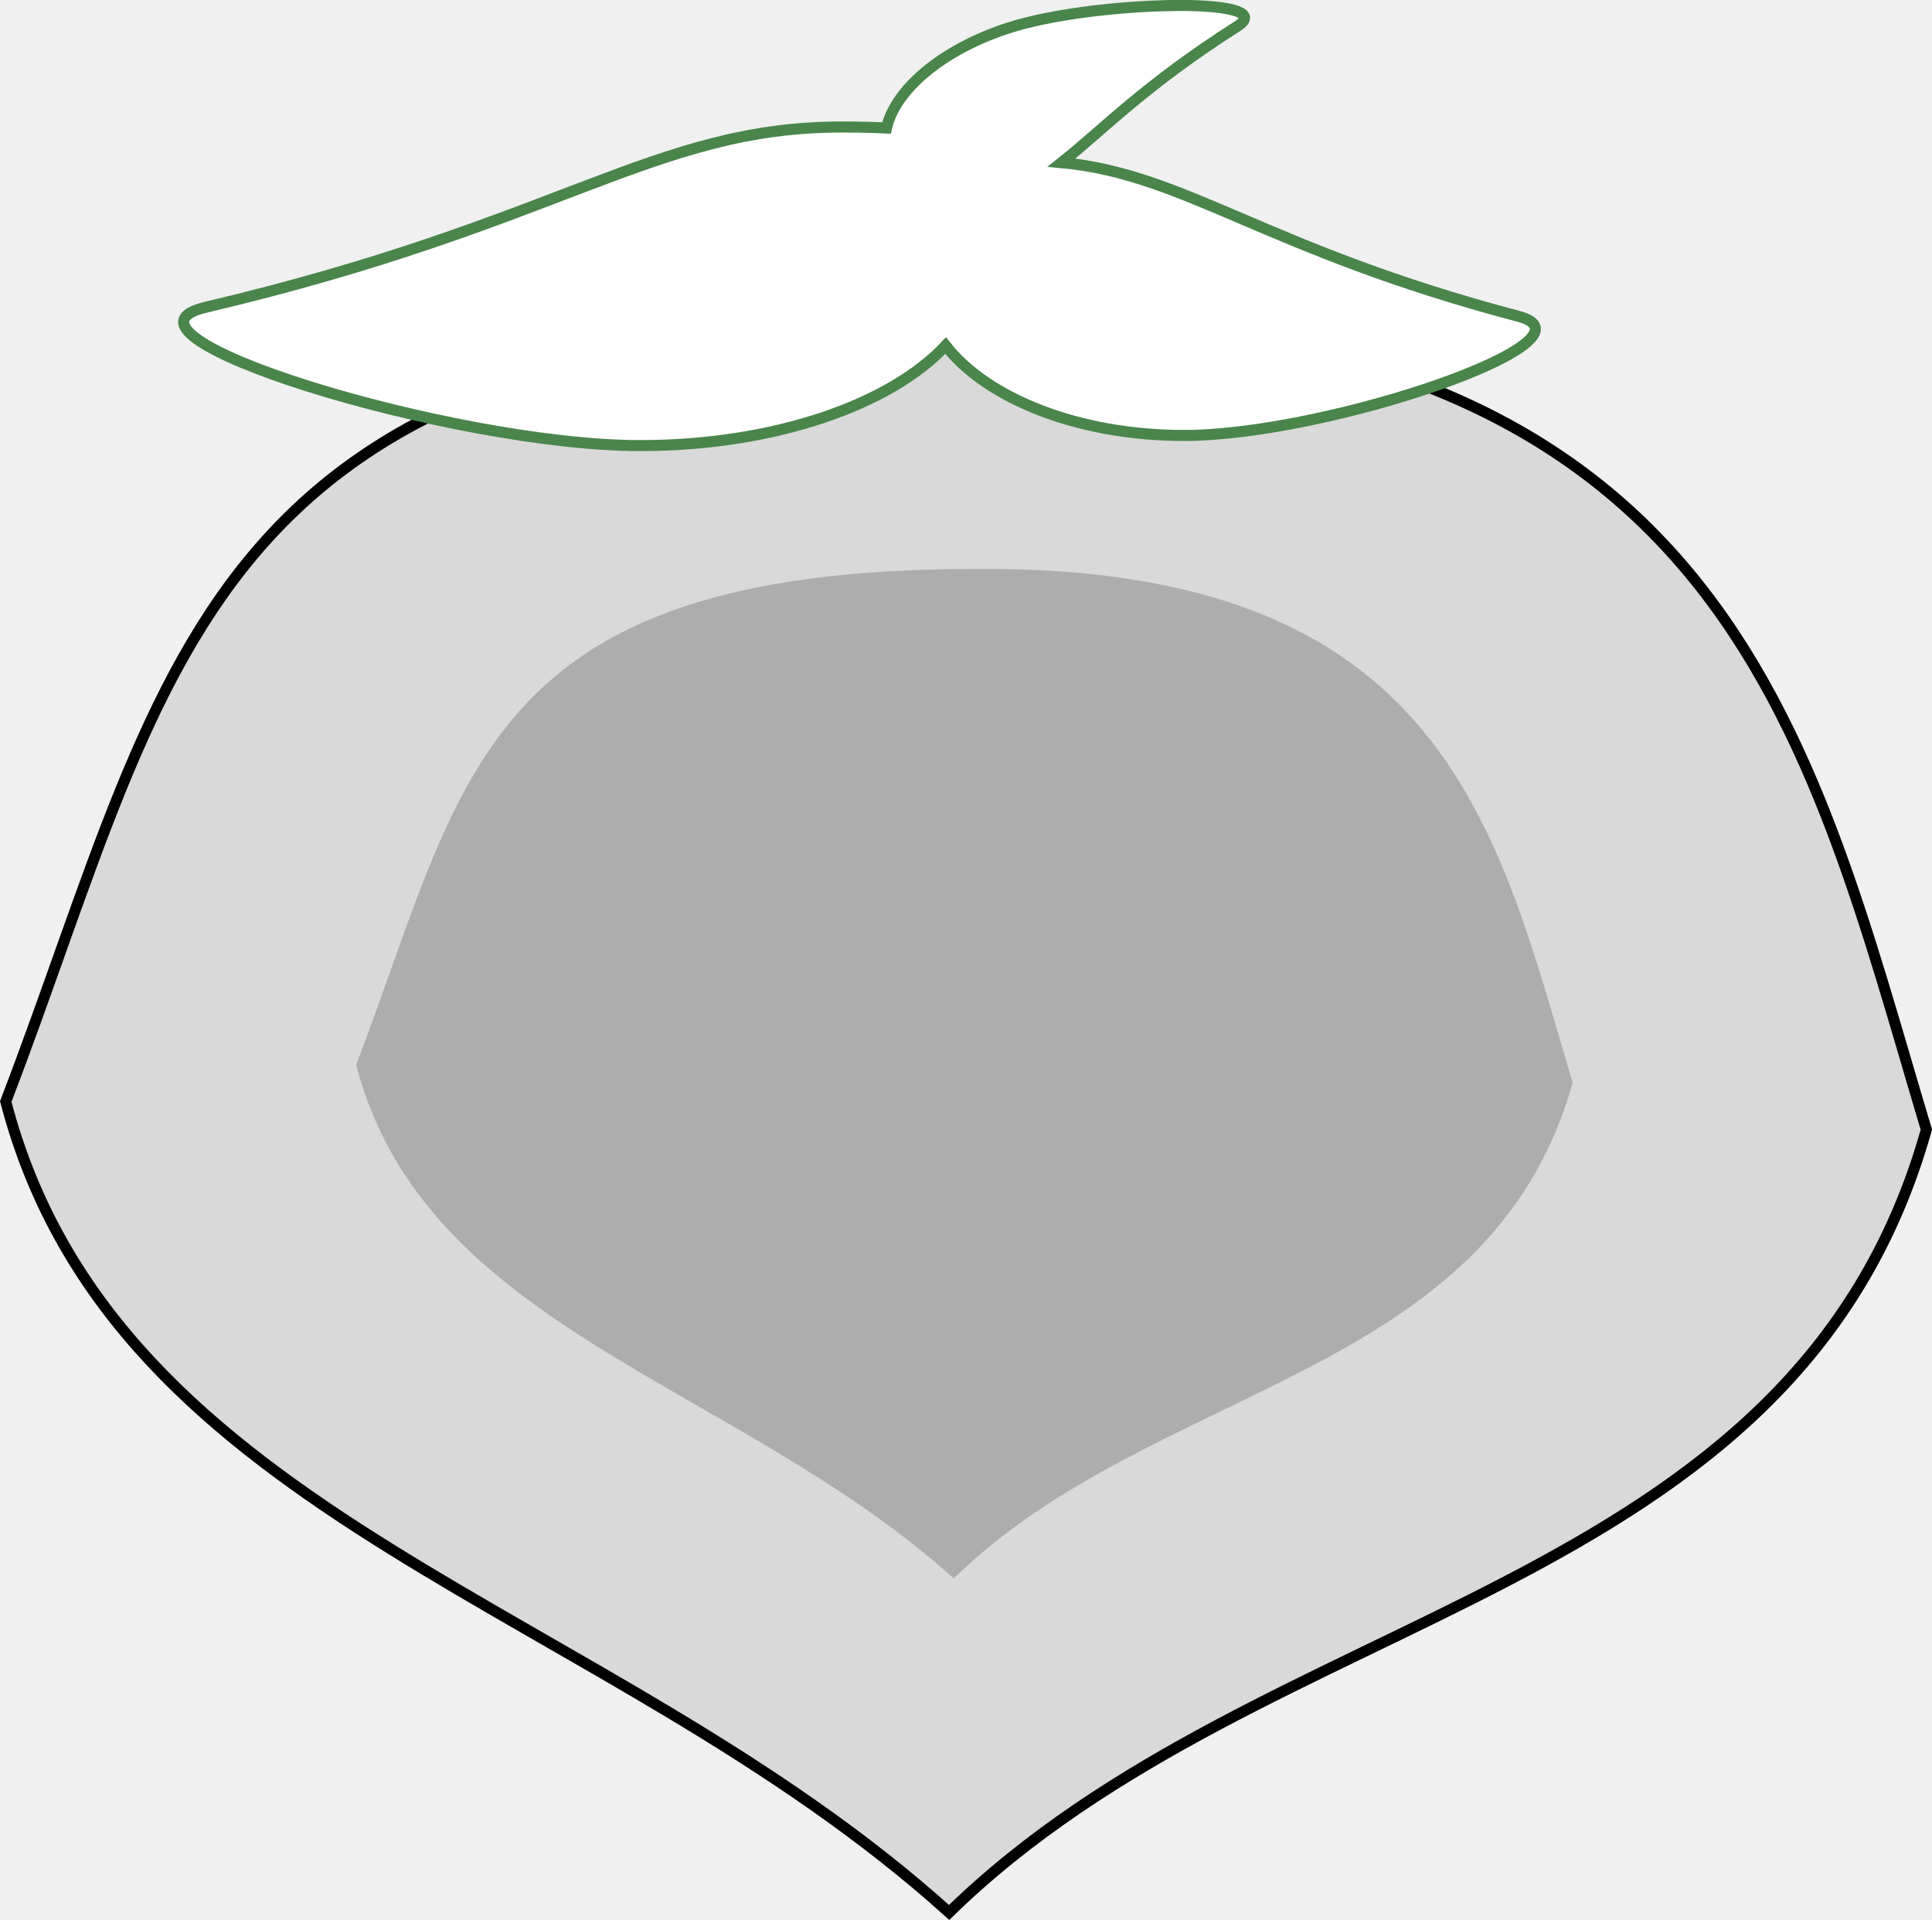
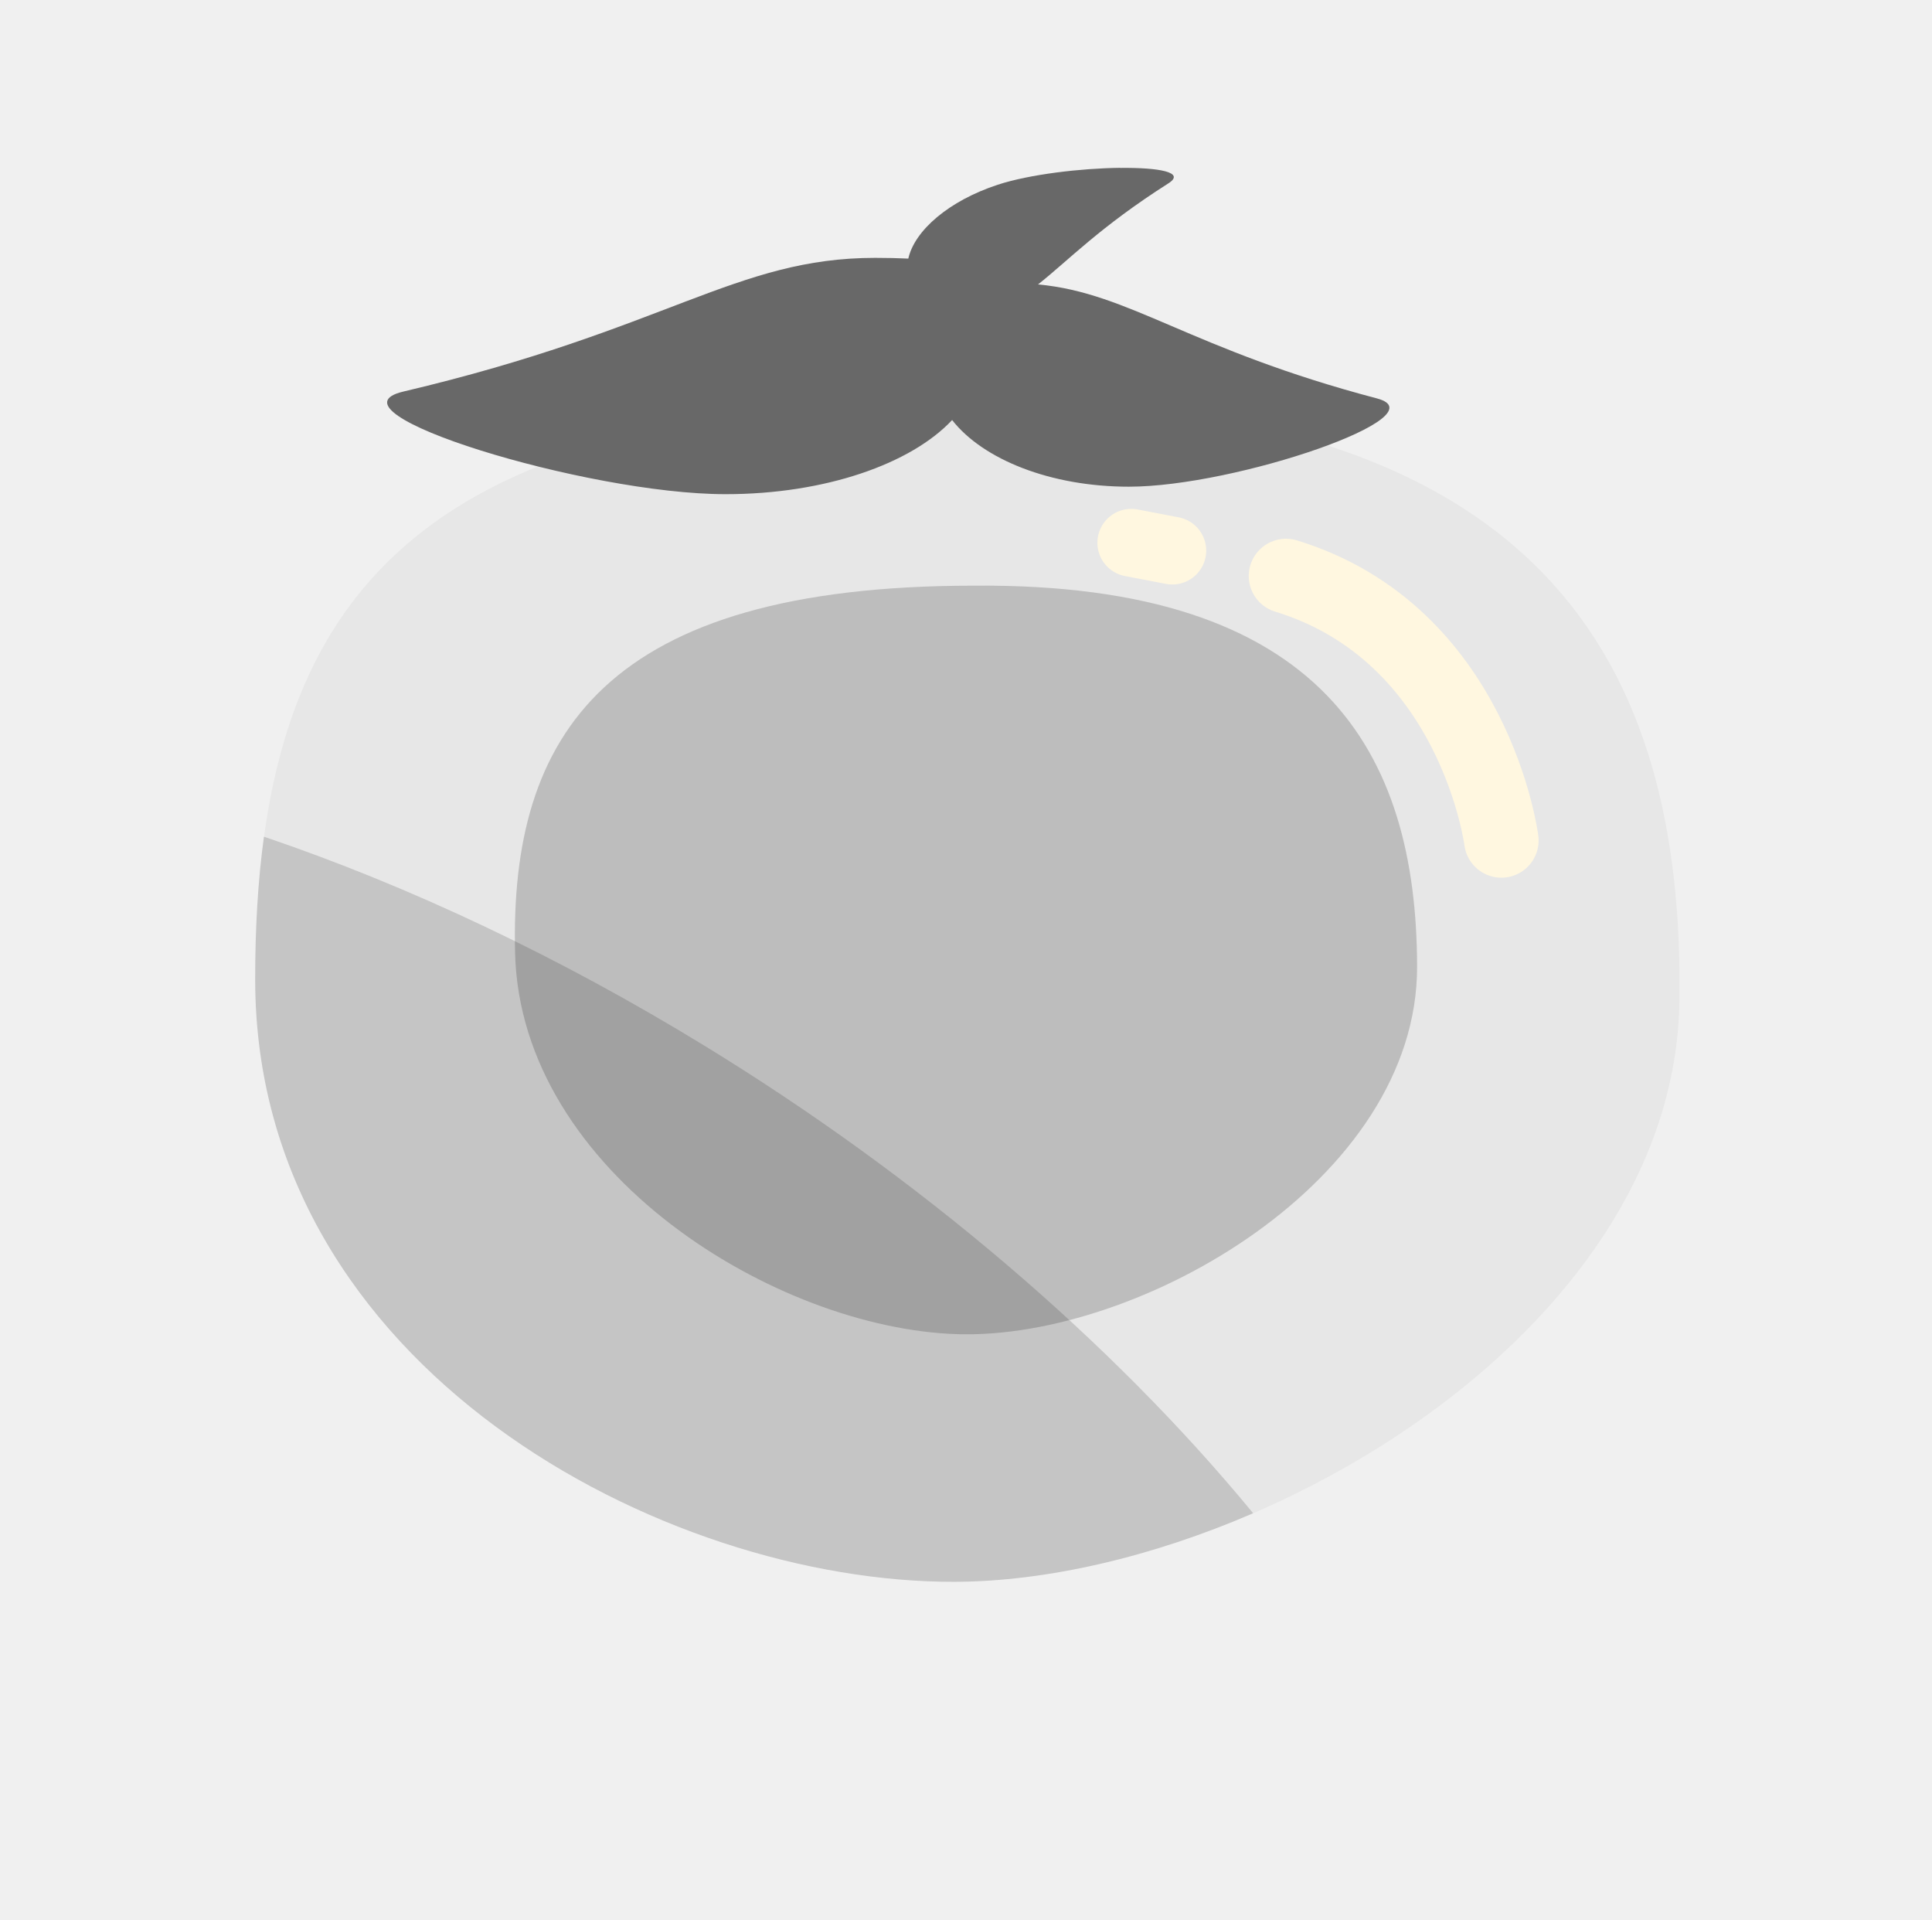
<svg xmlns="http://www.w3.org/2000/svg" width="21.162mm" height="21.025mm" viewBox="0 0 21.162 21.025" version="1.1" id="svg1">
  <defs id="defs1" />
  <g id="layer1" transform="translate(-69.53093,-84.53508)">
-     <path id="rect1" style="fill:#d9d9d9;fill-opacity:1;stroke:#000000;stroke-width:0.12;stroke-opacity:1" d="m 80.298,88.025 c 8.144,-0.068 9.027,4.521 10.333,8.881 -1.444,5.146 -7.211,5.164 -10.704,8.573 -3.752,-3.382 -9.137,-4.285 -10.333,-8.881 1.883,-4.914 2.108,-8.572 10.704,-8.573 z" />
-     <path id="rect1-1" style="fill:#adadad;fill-opacity:1;stroke:#000000;stroke-width:0.076;stroke-opacity:0" d="m 80.212,90.766 c 5.158,-0.043 5.718,2.864 6.545,5.625 -0.914,3.259 -4.567,3.271 -6.78,5.43 -2.377,-2.142 -5.787,-2.714 -6.545,-5.625 1.193,-3.112 1.335,-5.429 6.78,-5.43 z" />
-     <path d="m 82.371,84.596 c -0.576,0.007 -1.334,0.094 -1.808,0.25 -0.722,0.237 -1.228,0.675 -1.322,1.091 -0.144,-0.007 -0.306,-0.011 -0.489,-0.011 -2.06,0 -3.07,1.056 -6.968,1.974 -1.256,0.296 2.698,1.515 4.758,1.515 1.469,0 2.739,-0.446 3.347,-1.095 0.454,0.581 1.452,0.984 2.611,0.984 1.586,0 4.63,-1.05 3.663,-1.305 -2.766,-0.728 -3.643,-1.557 -5.005,-1.683 0.448,-0.354 0.91,-0.847 1.926,-1.493 0.256,-0.163 -0.137,-0.235 -0.713,-0.228 z" style="fill:#ffffff;stroke:#4a854b;stroke-width:0.121;fill-opacity:1" id="path369" />
+     <path id="rect1" style="fill:#e7e7e7;fill-opacity:1;stroke:#000000;stroke-width:0;stroke-dasharray:none;stroke-opacity:1" d="m 80.264,88.916 c 6.206,-0.026 7.715,2.917 7.662,6.585 -0.053,3.668 -4.745,6.347 -7.937,6.357 -3.192,0.01 -7.655,-2.343 -7.662,-6.585 -0.007,-4.242 1.731,-6.331 7.937,-6.357 z" />
+     <path id="rect1-1" style="fill:#bdbdbd;fill-opacity:1;stroke:#000000;stroke-width:0;stroke-dasharray:none;stroke-opacity:0" d="m 80.2,90.949 c 3.825,-0.032 4.849,1.83 4.853,4.171 0.004,2.341 -3.038,4.083 -5.027,4.026 -1.99,-0.056 -4.792,-1.77 -4.853,-4.171 -0.061,-2.401 0.99,-4.026 5.027,-4.026 z" />
+     <path d="m 81.801,86.373 c -0.427,0.005 -0.989,0.07 -1.341,0.185 -0.536,0.176 -0.911,0.501 -0.98,0.809 -0.107,-0.005 -0.227,-0.008 -0.363,-0.008 -1.527,0 -2.276,0.783 -5.167,1.464 -0.931,0.219 2.001,1.124 3.528,1.124 1.089,0 2.031,-0.331 2.482,-0.812 0.337,0.431 1.077,0.73 1.936,0.73 1.176,0 3.433,-0.779 2.716,-0.967 -2.051,-0.54 -2.702,-1.155 -3.711,-1.248 0.332,-0.262 0.675,-0.628 1.428,-1.107 0.19,-0.121 -0.102,-0.174 -0.529,-0.169 z" style="fill:#686868;fill-opacity:1;stroke:#4a854b;stroke-width:0;stroke-dasharray:none" id="path369" />
+     <path d="m 83.257,101.107 a 13.154,6.498 33.225 0 0 -6.018,-5.125 13.154,6.498 33.225 0 0 -4.817,-2.284 c -0.067,0.487 -0.097,1.012 -0.096,1.575 0.007,4.242 4.47,6.595 7.662,6.585 1.005,-0.003 2.158,-0.271 3.269,-0.751 z" style="fill-opacity:0.149;stroke:#21201d;stroke-width:0;stroke-linecap:round;stroke-linejoin:round;stroke-opacity:0.697;paint-order:fill markers stroke" id="path3" />
+     <path style="fill:#000000;fill-opacity:0;stroke:#fff7e0;stroke-width:0.816;stroke-linecap:round;stroke-linejoin:round;stroke-dasharray:none;stroke-opacity:1;paint-order:fill markers stroke" d="m 85.976,93.739 c 0,0 -0.29,-2.263 -2.359,-2.896" id="path4" />
+     <path style="fill:#000000;fill-opacity:0.149;stroke:#fff7e0;stroke-width:0.742;stroke-linecap:round;stroke-linejoin:round;stroke-dasharray:none;stroke-opacity:1;paint-order:fill markers stroke" d="m 82.372,90.565 -0.45,-0.086" id="path5" />
  </g>
</svg>
